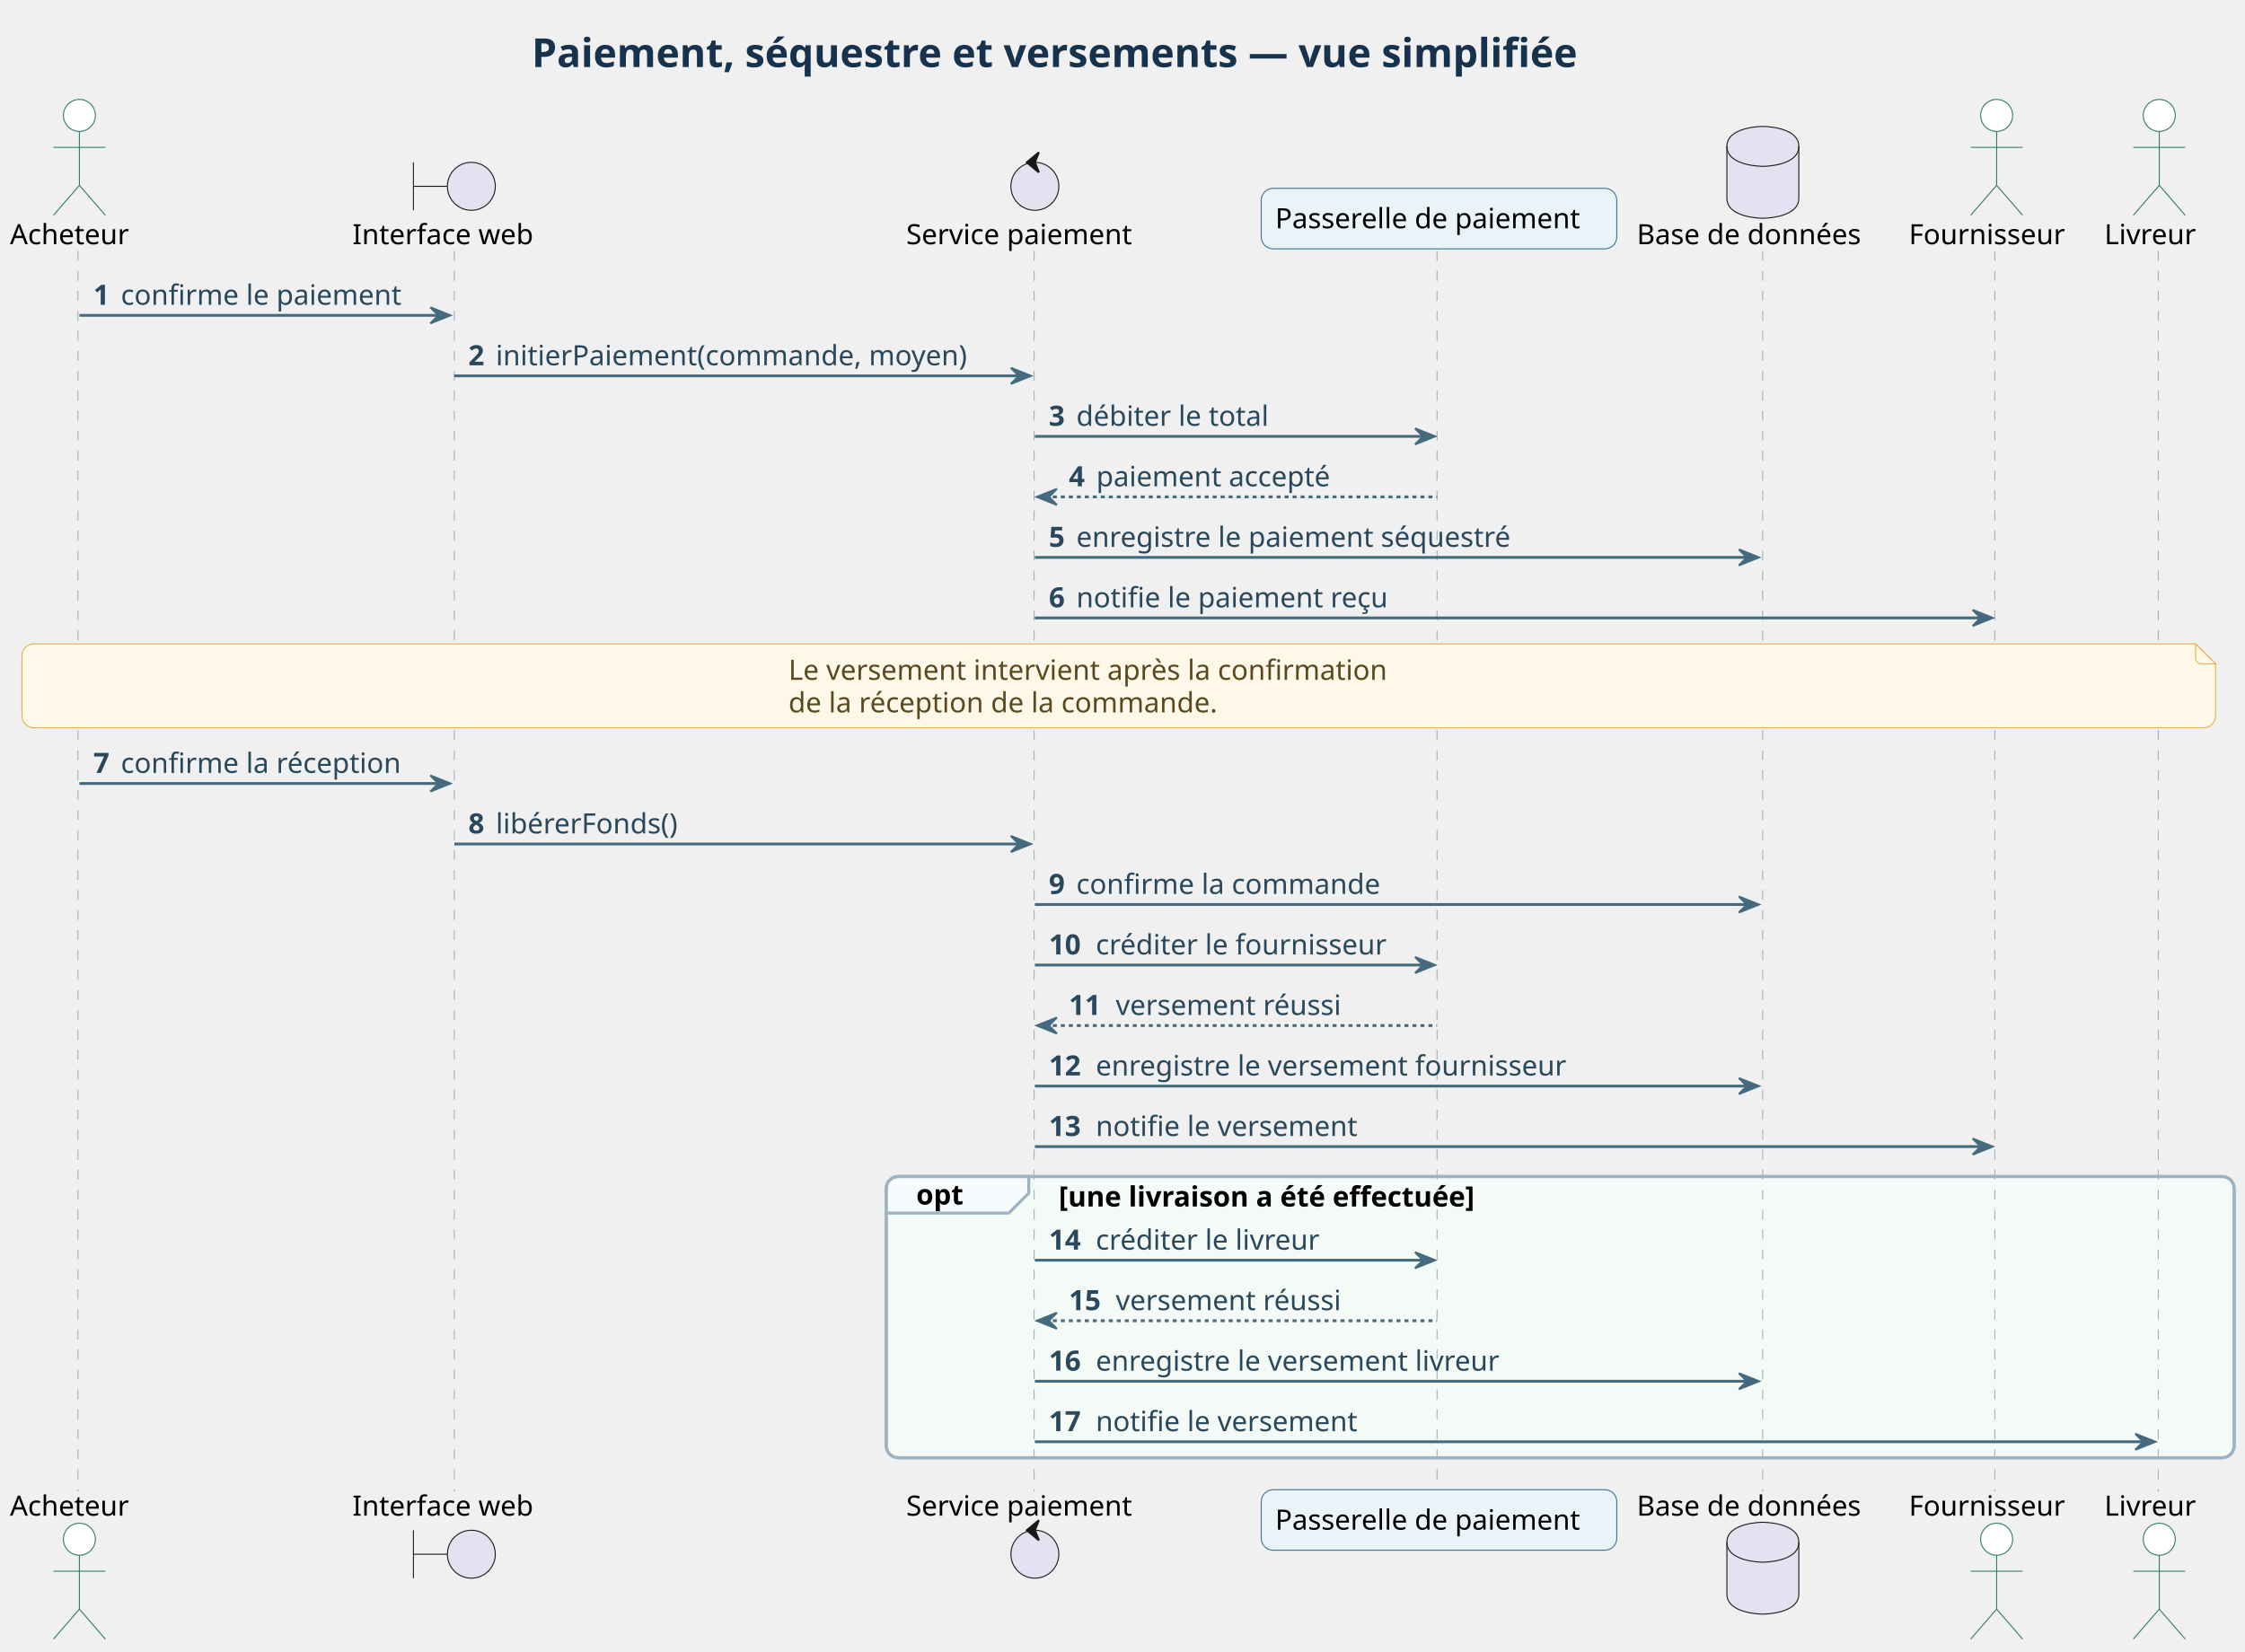
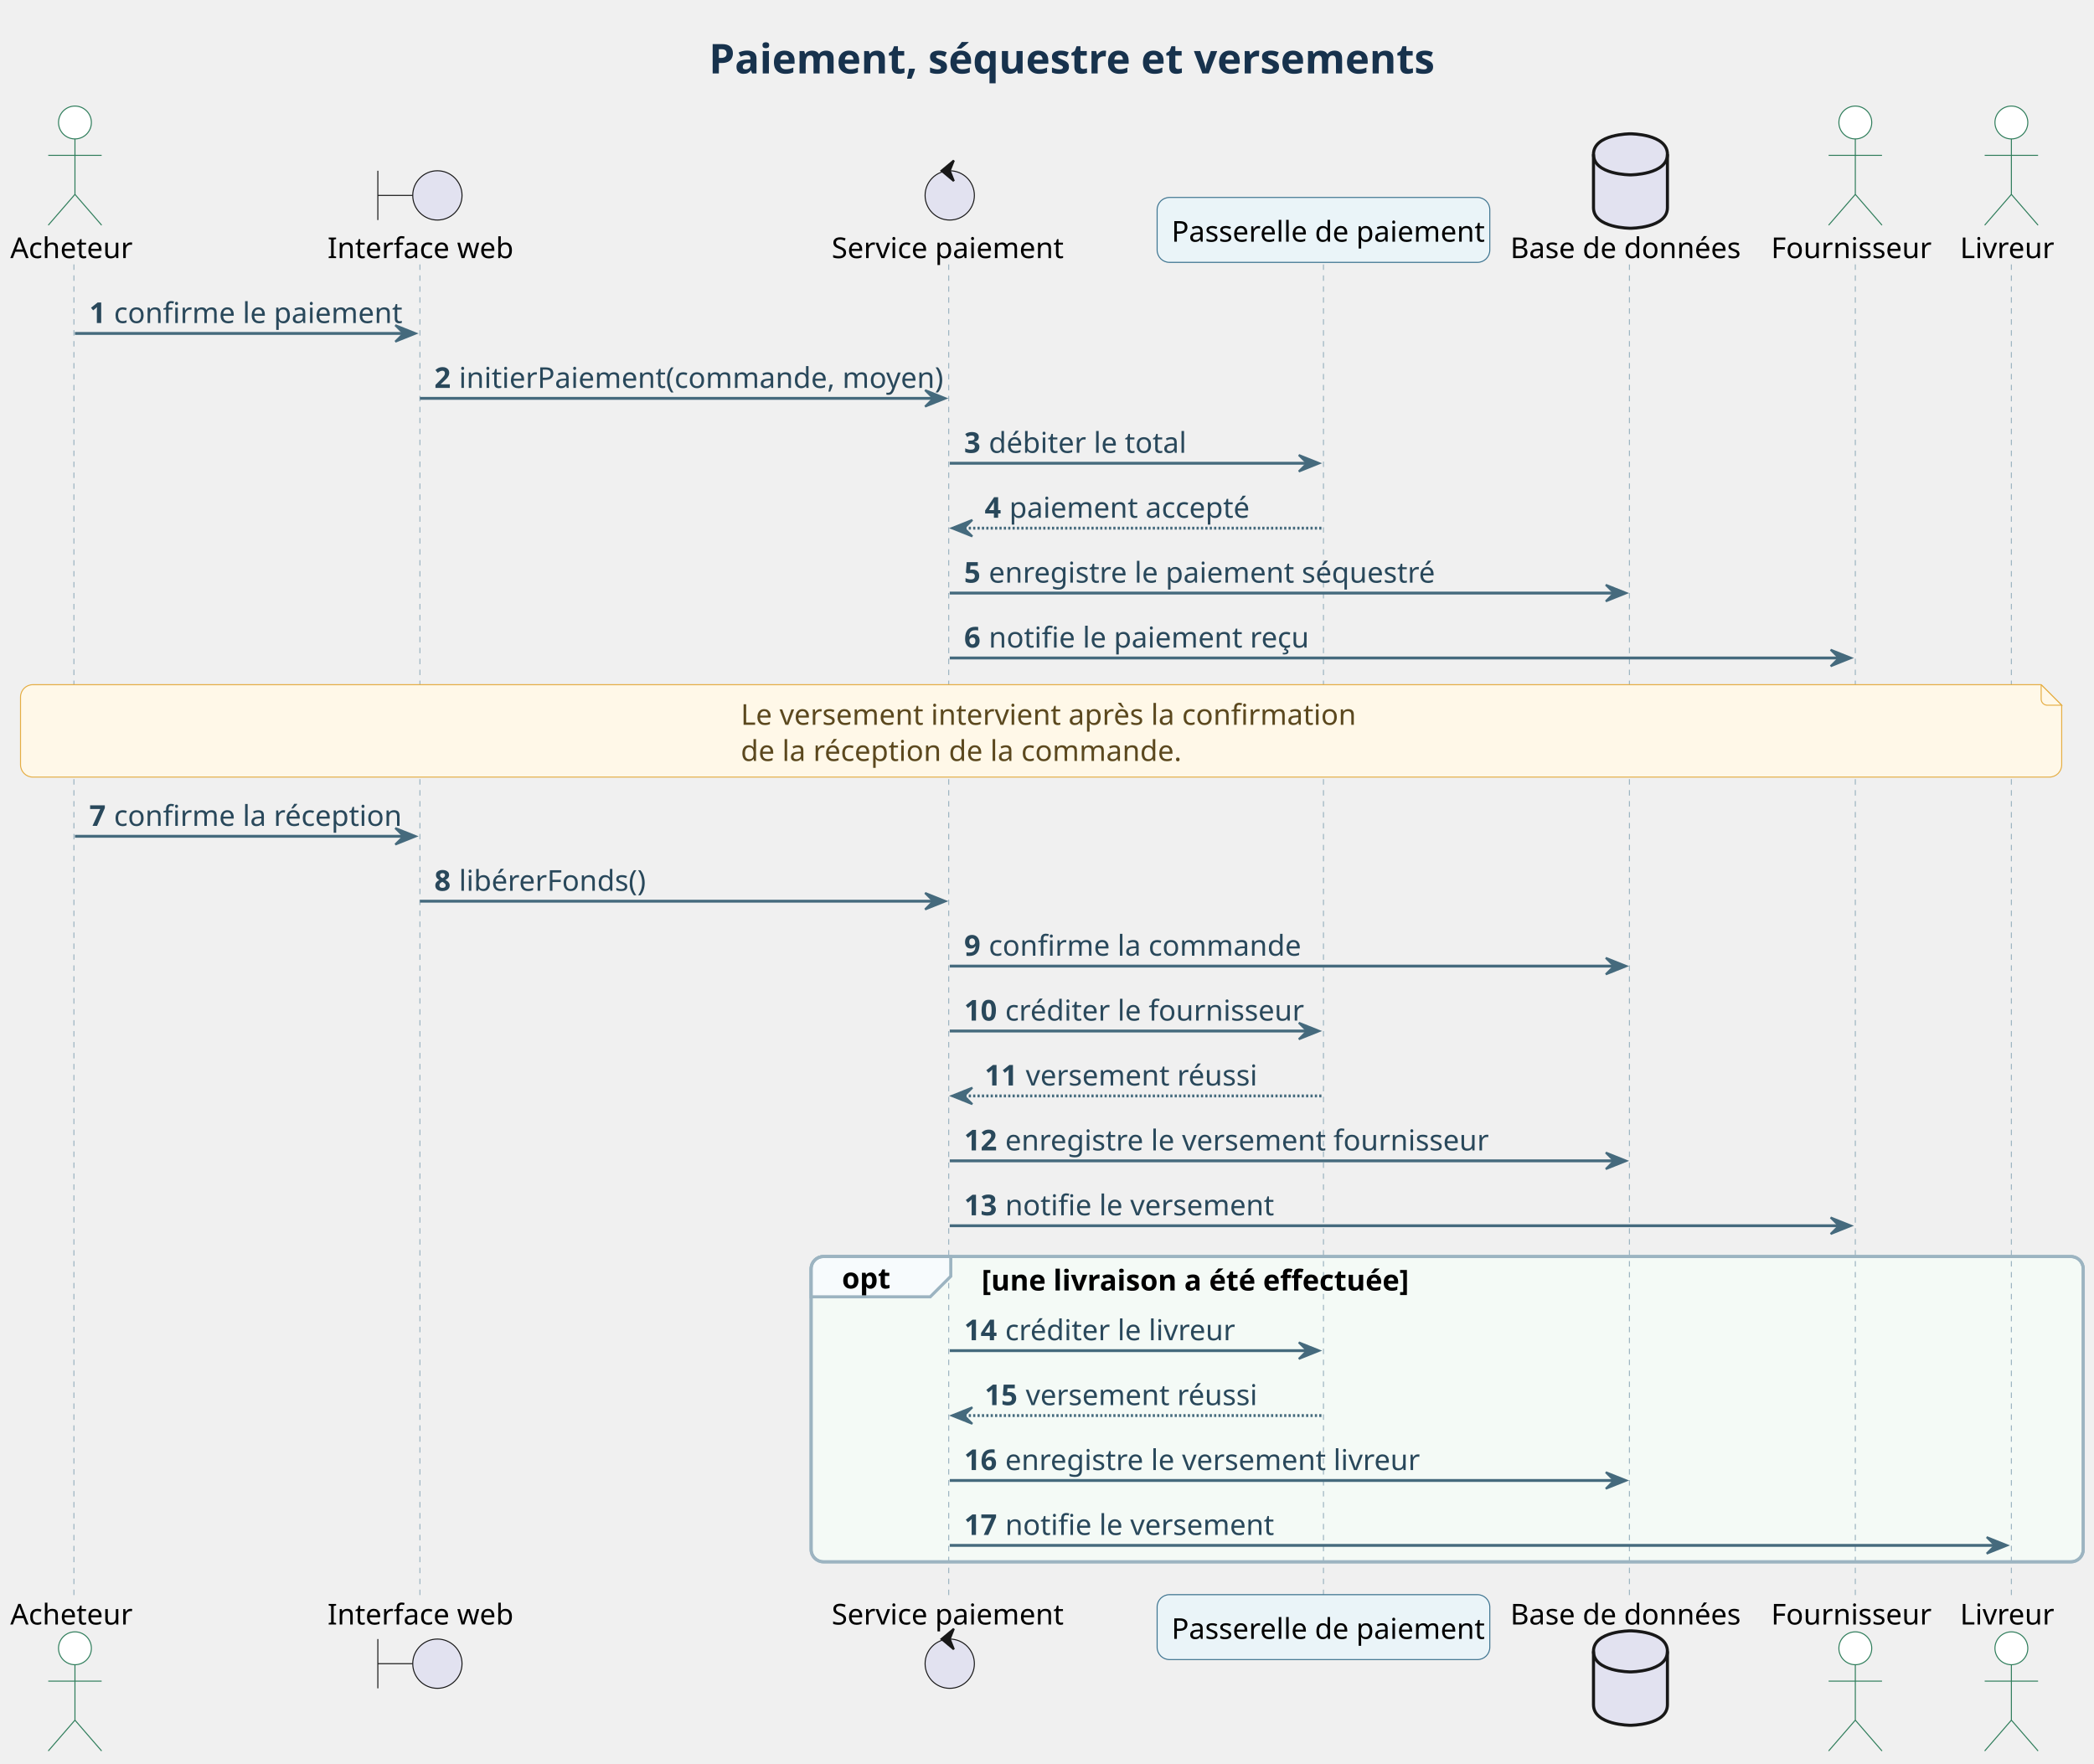
- <svg xmlns="http://www.w3.org/2000/svg" contentStyleType="text/css" data-diagram-type="SEQUENCE" height="1550.625px" preserveAspectRatio="none" style="width:2107px;height:1550px;background:#FFFFFF;" version="1.1" viewBox="0 0 2107 1550" width="2107.5px" zoomAndPan="magnify">
+ <svg xmlns="http://www.w3.org/2000/svg" contentStyleType="text/css" height="1610.625px" preserveAspectRatio="none" style="width:1912px;height:1610px;background:#FFFFFF;" version="1.1" viewBox="0 0 1912 1610" width="1912.5px" zoomAndPan="magnify">
  <defs />
  <g>
-     <text fill="#17324D" font-family="sans-serif" font-size="37.5" font-weight="bold" lengthAdjust="spacing" textLength="1115.533" x="499.087" y="62.933">Paiement, séquestre et versements — vue simplifiée</text>
-     <rect fill="#F4FAF6" height="263.965" rx="11.25" ry="11.25" style="stroke:#9CB4C1;stroke-width:2.812;" width="1265.054" x="831.779" y="1104.434" />
-     <g class="participant-lifeline" data-entity-uid="part1" data-qualified-name="ACH" id="part1-lifeline">
-       <g>
-         <rect fill="#000000" fill-opacity="0" height="1164.814" width="15" x="67.024" y="235.459" />
-         <line style="stroke:#9CB4C1;stroke-width:0.938;stroke-dasharray:9.375,9.375;" x1="73.125" x2="73.125" y1="235.459" y2="1400.273" />
-       </g>
-     </g>
-     <g class="participant-lifeline" data-entity-uid="part2" data-qualified-name="UI" id="part2-lifeline">
-       <g>
-         <rect fill="#000000" fill-opacity="0" height="1164.814" width="15" x="418.938" y="235.459" />
-         <line style="stroke:#9CB4C1;stroke-width:0.938;stroke-dasharray:9.375,9.375;" x1="426.364" x2="426.364" y1="235.459" y2="1400.273" />
-       </g>
-     </g>
-     <g class="participant-lifeline" data-entity-uid="part3" data-qualified-name="PAY" id="part3-lifeline">
-       <g>
-         <rect fill="#000000" fill-opacity="0" height="1164.814" width="15" x="963.754" y="235.459" />
-         <line style="stroke:#9CB4C1;stroke-width:0.938;stroke-dasharray:9.375,9.375;" x1="970.529" x2="970.529" y1="235.459" y2="1400.273" />
-       </g>
-     </g>
-     <g class="participant-lifeline" data-entity-uid="part4" data-qualified-name="GATE" id="part4-lifeline">
-       <g>
-         <rect fill="#000000" fill-opacity="0" height="1164.814" width="15" x="1343.071" y="235.459" />
-         <line style="stroke:#9CB4C1;stroke-width:0.938;stroke-dasharray:9.375,9.375;" x1="1348.727" x2="1348.727" y1="235.459" y2="1400.273" />
-       </g>
-     </g>
-     <g class="participant-lifeline" data-entity-uid="part5" data-qualified-name="DB" id="part5-lifeline">
-       <g>
-         <rect fill="#000000" fill-opacity="0" height="1164.814" width="15" x="1646.987" y="235.459" />
-         <line style="stroke:#9CB4C1;stroke-width:0.938;stroke-dasharray:9.375,9.375;" x1="1654.29" x2="1654.29" y1="235.459" y2="1400.273" />
-       </g>
-     </g>
-     <g class="participant-lifeline" data-entity-uid="part6" data-qualified-name="FOUR" id="part6-lifeline">
-       <g>
-         <rect fill="#000000" fill-opacity="0" height="1164.814" width="15" x="1866.409" y="235.459" />
-         <line style="stroke:#9CB4C1;stroke-width:0.938;stroke-dasharray:9.375,9.375;" x1="1872.184" x2="1872.184" y1="235.459" y2="1400.273" />
-       </g>
-     </g>
-     <g class="participant-lifeline" data-entity-uid="part7" data-qualified-name="LIV" id="part7-lifeline">
-       <g>
-         <rect fill="#000000" fill-opacity="0" height="1164.814" width="15" x="2019.045" y="235.459" />
-         <line style="stroke:#9CB4C1;stroke-width:0.938;stroke-dasharray:9.375,9.375;" x1="2025.633" x2="2025.633" y1="235.459" y2="1400.273" />
-       </g>
-     </g>
-     <g class="participant participant-head" data-entity-uid="part1" data-qualified-name="ACH" id="part1-head">
-       <text fill="#000000" font-family="sans-serif" font-size="26.25" lengthAdjust="spacing" textLength="119.048" x="9.375" y="229.268">Acheteur</text>
-       <ellipse cx="74.524" cy="108.34" fill="#FFFFFF" rx="15" ry="15" style="stroke:#2F7D5B;stroke-width:0.938;" />
-       <path d="M74.524,123.34 L74.524,173.965 M50.149,138.34 L98.899,138.34 M74.524,173.965 L50.149,202.09 M74.524,173.965 L98.899,202.09" fill="none" style="stroke:#2F7D5B;stroke-width:0.938;" />
-     </g>
-     <g class="participant participant-tail" data-entity-uid="part1" data-qualified-name="ACH" id="part1-tail">
-       <text fill="#000000" font-family="sans-serif" font-size="26.25" lengthAdjust="spacing" textLength="119.048" x="9.375" y="1422.764">Acheteur</text>
-       <ellipse cx="74.524" cy="1444.893" fill="#FFFFFF" rx="15" ry="15" style="stroke:#2F7D5B;stroke-width:0.938;" />
-       <path d="M74.524,1459.893 L74.524,1510.518 M50.149,1474.893 L98.899,1474.893 M74.524,1510.518 L50.149,1538.643 M74.524,1510.518 L98.899,1538.643" fill="none" style="stroke:#2F7D5B;stroke-width:0.938;" />
-     </g>
-     <g class="participant participant-head" data-entity-uid="part2" data-qualified-name="UI" id="part2-head">
-       <text fill="#000000" font-family="sans-serif" font-size="26.25" lengthAdjust="spacing" textLength="180.148" x="330.739" y="229.268">Interface web</text>
-       <path d="M388,152.402 L388,197.402 M388,174.902 L419.875,174.902" fill="none" style="stroke:#181818;stroke-width:0.938;" />
-       <ellipse cx="442.375" cy="174.902" fill="#E2E2F0" rx="22.5" ry="22.5" style="stroke:#181818;stroke-width:0.938;" />
-     </g>
-     <g class="participant participant-tail" data-entity-uid="part2" data-qualified-name="UI" id="part2-tail">
-       <text fill="#000000" font-family="sans-serif" font-size="26.25" lengthAdjust="spacing" textLength="180.148" x="330.739" y="1422.764">Interface web</text>
-       <path d="M388,1436.455 L388,1481.455 M388,1458.955 L419.875,1458.955" fill="none" style="stroke:#181818;stroke-width:0.938;" />
-       <ellipse cx="442.375" cy="1458.955" fill="#E2E2F0" rx="22.5" ry="22.5" style="stroke:#181818;stroke-width:0.938;" />
-     </g>
-     <g class="participant participant-head" data-entity-uid="part3" data-qualified-name="PAY" id="part3-head">
-       <text fill="#000000" font-family="sans-serif" font-size="26.25" lengthAdjust="spacing" textLength="230.2" x="850.529" y="229.268">Service paiement</text>
-       <ellipse cx="971.254" cy="174.902" fill="#E2E2F0" rx="22.5" ry="22.5" style="stroke:#181818;stroke-width:0.938;" />
-       <polygon fill="#181818" points="963.754,152.402,975.004,143.027,971.254,152.402,975.004,161.777,963.754,152.402" style="stroke:#181818;stroke-width:1.875;" />
-     </g>
-     <g class="participant participant-tail" data-entity-uid="part3" data-qualified-name="PAY" id="part3-tail">
-       <text fill="#000000" font-family="sans-serif" font-size="26.25" lengthAdjust="spacing" textLength="230.2" x="850.529" y="1422.764">Service paiement</text>
-       <ellipse cx="971.254" cy="1458.955" fill="#E2E2F0" rx="22.5" ry="22.5" style="stroke:#181818;stroke-width:0.938;" />
-       <polygon fill="#181818" points="963.754,1436.455,975.004,1427.08,971.254,1436.455,975.004,1445.83,963.754,1436.455" style="stroke:#181818;stroke-width:1.875;" />
-     </g>
-     <g class="participant participant-head" data-entity-uid="part4" data-qualified-name="GATE" id="part4-head">
-       <rect fill="#EAF4F8" height="56.807" rx="11.25" ry="11.25" style="stroke:#3E7490;stroke-width:0.938;" width="333.688" x="1183.727" y="176.777" />
-       <text fill="#000000" font-family="sans-serif" font-size="26.25" lengthAdjust="spacing" textLength="307.438" x="1196.852" y="214.268">Passerelle de paiement</text>
-     </g>
-     <g class="participant participant-tail" data-entity-uid="part4" data-qualified-name="GATE" id="part4-tail">
-       <rect fill="#EAF4F8" height="56.807" rx="11.25" ry="11.25" style="stroke:#3E7490;stroke-width:0.938;" width="333.688" x="1183.727" y="1398.398" />
-       <text fill="#000000" font-family="sans-serif" font-size="26.25" lengthAdjust="spacing" textLength="307.438" x="1196.852" y="1435.889">Passerelle de paiement</text>
-     </g>
-     <g class="participant participant-head" data-entity-uid="part5" data-qualified-name="DB" id="part5-head">
-       <text fill="#000000" font-family="sans-serif" font-size="26.25" lengthAdjust="spacing" textLength="225.394" x="1536.165" y="229.268">Base de données</text>
-       <path d="M1620.737,137.402 C1620.737,118.652 1654.487,118.652 1654.487,118.652 C1654.487,118.652 1688.237,118.652 1688.237,137.402 L1688.237,186.152 C1688.237,204.902 1654.487,204.902 1654.487,204.902 C1654.487,204.902 1620.737,204.902 1620.737,186.152 L1620.737,137.402" fill="#E2E2F0" style="stroke:#181818;stroke-width:0.938;" />
-       <path d="M1620.737,137.402 C1620.737,156.152 1654.487,156.152 1654.487,156.152 C1654.487,156.152 1688.237,156.152 1688.237,137.402" fill="none" style="stroke:#181818;stroke-width:0.938;" />
-     </g>
-     <g class="participant participant-tail" data-entity-uid="part5" data-qualified-name="DB" id="part5-tail">
-       <text fill="#000000" font-family="sans-serif" font-size="26.25" lengthAdjust="spacing" textLength="225.394" x="1536.165" y="1422.764">Base de données</text>
-       <path d="M1620.737,1447.705 C1620.737,1428.955 1654.487,1428.955 1654.487,1428.955 C1654.487,1428.955 1688.237,1428.955 1688.237,1447.705 L1688.237,1496.455 C1688.237,1515.205 1654.487,1515.205 1654.487,1515.205 C1654.487,1515.205 1620.737,1515.205 1620.737,1496.455 L1620.737,1447.705" fill="#E2E2F0" style="stroke:#181818;stroke-width:0.938;" />
-       <path d="M1620.737,1447.705 C1620.737,1466.455 1654.487,1466.455 1654.487,1466.455 C1654.487,1466.455 1688.237,1466.455 1688.237,1447.705" fill="none" style="stroke:#181818;stroke-width:0.938;" />
-     </g>
-     <g class="participant participant-head" data-entity-uid="part6" data-qualified-name="FOUR" id="part6-head">
-       <text fill="#000000" font-family="sans-serif" font-size="26.25" lengthAdjust="spacing" textLength="153.45" x="1791.559" y="229.268">Fournisseur</text>
-       <ellipse cx="1873.909" cy="108.34" fill="#FFFFFF" rx="15" ry="15" style="stroke:#2F7D5B;stroke-width:0.938;" />
-       <path d="M1873.909,123.34 L1873.909,173.965 M1849.534,138.34 L1898.284,138.34 M1873.909,173.965 L1849.534,202.09 M1873.909,173.965 L1898.284,202.09" fill="none" style="stroke:#2F7D5B;stroke-width:0.938;" />
-     </g>
-     <g class="participant participant-tail" data-entity-uid="part6" data-qualified-name="FOUR" id="part6-tail">
-       <text fill="#000000" font-family="sans-serif" font-size="26.25" lengthAdjust="spacing" textLength="153.45" x="1791.559" y="1422.764">Fournisseur</text>
-       <ellipse cx="1873.909" cy="1444.893" fill="#FFFFFF" rx="15" ry="15" style="stroke:#2F7D5B;stroke-width:0.938;" />
-       <path d="M1873.909,1459.893 L1873.909,1510.518 M1849.534,1474.893 L1898.284,1474.893 M1873.909,1510.518 L1849.534,1538.643 M1873.909,1510.518 L1898.284,1538.643" fill="none" style="stroke:#2F7D5B;stroke-width:0.938;" />
-     </g>
-     <g class="participant participant-head" data-entity-uid="part7" data-qualified-name="LIV" id="part7-head">
-       <text fill="#000000" font-family="sans-serif" font-size="26.25" lengthAdjust="spacing" textLength="91.824" x="1975.008" y="229.268">Livreur</text>
-       <ellipse cx="2026.545" cy="108.34" fill="#FFFFFF" rx="15" ry="15" style="stroke:#2F7D5B;stroke-width:0.938;" />
-       <path d="M2026.545,123.34 L2026.545,173.965 M2002.17,138.34 L2050.92,138.34 M2026.545,173.965 L2002.17,202.09 M2026.545,173.965 L2050.92,202.09" fill="none" style="stroke:#2F7D5B;stroke-width:0.938;" />
-     </g>
-     <g class="participant participant-tail" data-entity-uid="part7" data-qualified-name="LIV" id="part7-tail">
-       <text fill="#000000" font-family="sans-serif" font-size="26.25" lengthAdjust="spacing" textLength="91.824" x="1975.008" y="1422.764">Livreur</text>
-       <ellipse cx="2026.545" cy="1444.893" fill="#FFFFFF" rx="15" ry="15" style="stroke:#2F7D5B;stroke-width:0.938;" />
-       <path d="M2026.545,1459.893 L2026.545,1510.518 M2002.17,1474.893 L2050.92,1474.893 M2026.545,1510.518 L2002.17,1538.643 M2026.545,1510.518 L2050.92,1538.643" fill="none" style="stroke:#2F7D5B;stroke-width:0.938;" />
-     </g>
-     <g class="message" data-entity-1="part1" data-entity-2="part2" id="msg1">
-       <polygon fill="#456A7D" points="403.938,288.516,422.688,296.016,403.938,303.516,411.438,296.016" style="stroke:#456A7D;stroke-width:1.875;" />
-       <line style="stroke:#456A7D;stroke-width:2.625;" x1="74.524" x2="415.188" y1="296.016" y2="296.016" />
-       <text fill="#29485B" font-family="sans-serif" font-size="26.25" font-weight="bold" lengthAdjust="spacing" textLength="18.265" x="87.649" y="286.075">1</text>
-       <text fill="#29485B" font-family="sans-serif" font-size="26.25" lengthAdjust="spacing" textLength="281.149" x="113.414" y="286.075">confirme le paiement</text>
-     </g>
-     <g class="message" data-entity-1="part2" data-entity-2="part3" id="msg2">
-       <polygon fill="#456A7D" points="948.754,345.322,967.504,352.822,948.754,360.322,956.254,352.822" style="stroke:#456A7D;stroke-width:1.875;" />
-       <line style="stroke:#456A7D;stroke-width:2.625;" x1="426.438" x2="960.004" y1="352.822" y2="352.822" />
-       <text fill="#29485B" font-family="sans-serif" font-size="26.25" font-weight="bold" lengthAdjust="spacing" textLength="18.265" x="439.563" y="342.882">2</text>
-       <text fill="#29485B" font-family="sans-serif" font-size="26.25" lengthAdjust="spacing" textLength="474.051" x="465.328" y="342.882">initierPaiement(commande, moyen)</text>
-     </g>
-     <g class="message" data-entity-1="part3" data-entity-2="part4" id="msg3">
-       <polygon fill="#456A7D" points="1328.071,402.129,1346.821,409.629,1328.071,417.129,1335.571,409.629" style="stroke:#456A7D;stroke-width:1.875;" />
-       <line style="stroke:#456A7D;stroke-width:2.625;" x1="971.254" x2="1339.321" y1="409.629" y2="409.629" />
-       <text fill="#29485B" font-family="sans-serif" font-size="26.25" font-weight="bold" lengthAdjust="spacing" textLength="18.265" x="984.379" y="399.688">3</text>
-       <text fill="#29485B" font-family="sans-serif" font-size="26.25" lengthAdjust="spacing" textLength="194.158" x="1010.143" y="399.688">débiter le total</text>
-     </g>
-     <g class="message" data-entity-1="part4" data-entity-2="part3" id="msg4">
-       <polygon fill="#456A7D" points="991.879,458.935,973.129,466.435,991.879,473.935,984.379,466.435" style="stroke:#456A7D;stroke-width:1.875;" />
-       <line style="stroke:#456A7D;stroke-width:2.625;stroke-dasharray:3.75,3.75;" x1="980.629" x2="1348.696" y1="466.435" y2="466.435" />
-       <text fill="#29485B" font-family="sans-serif" font-size="26.25" font-weight="bold" lengthAdjust="spacing" textLength="18.265" x="1003.129" y="456.495">4</text>
-       <text fill="#29485B" font-family="sans-serif" font-size="26.25" lengthAdjust="spacing" textLength="237.391" x="1028.893" y="456.495">paiement accepté</text>
-     </g>
-     <g class="message" data-entity-1="part3" data-entity-2="part5" id="msg5">
-       <polygon fill="#456A7D" points="1631.987,515.742,1650.737,523.242,1631.987,530.742,1639.487,523.242" style="stroke:#456A7D;stroke-width:1.875;" />
-       <line style="stroke:#456A7D;stroke-width:2.625;" x1="971.254" x2="1643.237" y1="523.242" y2="523.242" />
-       <text fill="#29485B" font-family="sans-serif" font-size="26.25" font-weight="bold" lengthAdjust="spacing" textLength="18.265" x="984.379" y="513.301">5</text>
-       <text fill="#29485B" font-family="sans-serif" font-size="26.25" lengthAdjust="spacing" textLength="438.098" x="1010.143" y="513.301">enregistre le paiement séquestré</text>
-     </g>
-     <g class="message" data-entity-1="part3" data-entity-2="part6" id="msg6">
-       <polygon fill="#456A7D" points="1851.409,572.549,1870.159,580.049,1851.409,587.549,1858.909,580.049" style="stroke:#456A7D;stroke-width:1.875;" />
-       <line style="stroke:#456A7D;stroke-width:2.625;" x1="971.254" x2="1862.659" y1="580.049" y2="580.049" />
-       <text fill="#29485B" font-family="sans-serif" font-size="26.25" font-weight="bold" lengthAdjust="spacing" textLength="18.265" x="984.379" y="570.108">6</text>
-       <text fill="#29485B" font-family="sans-serif" font-size="26.25" lengthAdjust="spacing" textLength="314.295" x="1010.143" y="570.108">notifie le paiement reçu</text>
-     </g>
-     <path d="M20.625,615.674 L20.625,671.924 A11.25,11.25 0 0 0 31.875,683.174 L2068.125,683.174 A11.25,11.25 0 0 0 2079.375,671.924 L2079.375,623.174 L2060.625,604.424 L31.875,604.424 A11.25,11.25 0 0 0 20.625,615.674" fill="#FFF8E8" style="stroke:#E5AE45;stroke-width:0.938;" />
-     <path d="M2060.625,604.424 L2060.625,617.549 A5.625,5.625 0 0 0 2066.25,623.174 L2079.375,623.174 L2060.625,604.424" fill="#FFF8E8" style="stroke:#E5AE45;stroke-width:0.938;" />
-     <text fill="#5B481E" font-family="sans-serif" font-size="26.25" lengthAdjust="spacing" textLength="603.66" x="740.024" y="638.165">Le versement intervient après la confirmation</text>
-     <text fill="#5B481E" font-family="sans-serif" font-size="26.25" lengthAdjust="spacing" textLength="434.086" x="740.024" y="668.721">de la réception de la commande.</text>
-     <g class="message" data-entity-1="part1" data-entity-2="part2" id="msg7">
-       <polygon fill="#456A7D" points="403.938,727.969,422.688,735.469,403.938,742.969,411.438,735.469" style="stroke:#456A7D;stroke-width:1.875;" />
-       <line style="stroke:#456A7D;stroke-width:2.625;" x1="74.524" x2="415.188" y1="735.469" y2="735.469" />
-       <text fill="#29485B" font-family="sans-serif" font-size="26.25" font-weight="bold" lengthAdjust="spacing" textLength="18.265" x="87.649" y="725.528">7</text>
-       <text fill="#29485B" font-family="sans-serif" font-size="26.25" lengthAdjust="spacing" textLength="280.714" x="113.414" y="725.528">confirme la réception</text>
-     </g>
-     <g class="message" data-entity-1="part2" data-entity-2="part3" id="msg8">
-       <polygon fill="#456A7D" points="948.754,784.775,967.504,792.275,948.754,799.775,956.254,792.275" style="stroke:#456A7D;stroke-width:1.875;" />
-       <line style="stroke:#456A7D;stroke-width:2.625;" x1="426.438" x2="960.004" y1="792.275" y2="792.275" />
-       <text fill="#29485B" font-family="sans-serif" font-size="26.25" font-weight="bold" lengthAdjust="spacing" textLength="18.265" x="439.563" y="782.335">8</text>
-       <text fill="#29485B" font-family="sans-serif" font-size="26.25" lengthAdjust="spacing" textLength="183.75" x="465.328" y="782.335">libérerFonds()</text>
-     </g>
-     <g class="message" data-entity-1="part3" data-entity-2="part5" id="msg9">
-       <polygon fill="#456A7D" points="1631.987,841.582,1650.737,849.082,1631.987,856.582,1639.487,849.082" style="stroke:#456A7D;stroke-width:1.875;" />
-       <line style="stroke:#456A7D;stroke-width:2.625;" x1="971.254" x2="1643.237" y1="849.082" y2="849.082" />
-       <text fill="#29485B" font-family="sans-serif" font-size="26.25" font-weight="bold" lengthAdjust="spacing" textLength="18.265" x="984.379" y="839.141">9</text>
-       <text fill="#29485B" font-family="sans-serif" font-size="26.25" lengthAdjust="spacing" textLength="303.413" x="1010.143" y="839.141">confirme la commande</text>
-     </g>
-     <g class="message" data-entity-1="part3" data-entity-2="part4" id="msg10">
-       <polygon fill="#456A7D" points="1328.071,898.389,1346.821,905.889,1328.071,913.389,1335.571,905.889" style="stroke:#456A7D;stroke-width:1.875;" />
-       <line style="stroke:#456A7D;stroke-width:2.625;" x1="971.254" x2="1339.321" y1="905.889" y2="905.889" />
-       <text fill="#29485B" font-family="sans-serif" font-size="26.25" font-weight="bold" lengthAdjust="spacing" textLength="36.529" x="984.379" y="895.948">10</text>
-       <text fill="#29485B" font-family="sans-serif" font-size="26.25" lengthAdjust="spacing" textLength="290.288" x="1028.408" y="895.948">créditer le fournisseur</text>
-     </g>
-     <g class="message" data-entity-1="part4" data-entity-2="part3" id="msg11">
-       <polygon fill="#456A7D" points="991.879,955.195,973.129,962.695,991.879,970.195,984.379,962.695" style="stroke:#456A7D;stroke-width:1.875;" />
-       <line style="stroke:#456A7D;stroke-width:2.625;stroke-dasharray:3.75,3.75;" x1="980.629" x2="1348.696" y1="962.695" y2="962.695" />
-       <text fill="#29485B" font-family="sans-serif" font-size="26.25" font-weight="bold" lengthAdjust="spacing" textLength="36.529" x="1003.129" y="952.755">11</text>
-       <text fill="#29485B" font-family="sans-serif" font-size="26.25" lengthAdjust="spacing" textLength="227.521" x="1047.158" y="952.755">versement réussi</text>
-     </g>
-     <g class="message" data-entity-1="part3" data-entity-2="part5" id="msg12">
-       <polygon fill="#456A7D" points="1631.987,1012.002,1650.737,1019.502,1631.987,1027.002,1639.487,1019.502" style="stroke:#456A7D;stroke-width:1.875;" />
-       <line style="stroke:#456A7D;stroke-width:2.625;" x1="971.254" x2="1643.237" y1="1019.502" y2="1019.502" />
-       <text fill="#29485B" font-family="sans-serif" font-size="26.25" font-weight="bold" lengthAdjust="spacing" textLength="36.529" x="984.379" y="1009.561">12</text>
-       <text fill="#29485B" font-family="sans-serif" font-size="26.25" lengthAdjust="spacing" textLength="471.616" x="1028.408" y="1009.561">enregistre le versement fournisseur</text>
-     </g>
-     <g class="message" data-entity-1="part3" data-entity-2="part6" id="msg13">
-       <polygon fill="#456A7D" points="1851.409,1068.809,1870.159,1076.309,1851.409,1083.809,1858.909,1076.309" style="stroke:#456A7D;stroke-width:1.875;" />
-       <line style="stroke:#456A7D;stroke-width:2.625;" x1="971.254" x2="1862.659" y1="1076.309" y2="1076.309" />
-       <text fill="#29485B" font-family="sans-serif" font-size="26.25" font-weight="bold" lengthAdjust="spacing" textLength="36.529" x="984.379" y="1066.368">13</text>
-       <text fill="#29485B" font-family="sans-serif" font-size="26.25" lengthAdjust="spacing" textLength="264.051" x="1028.408" y="1066.368">notifie le versement</text>
-     </g>
-     <path d="M843.029,1104.434 L965.526,1104.434 L965.526,1119.99 L946.776,1138.74 L831.779,1138.74 L831.779,1115.684 A11.25,11.25 0 0 1 843.029,1104.434" fill="#F7FBFD" style="stroke:#9CB4C1;stroke-width:2.812;" />
-     <rect fill="none" height="263.965" rx="11.25" ry="11.25" style="stroke:#9CB4C1;stroke-width:2.812;" width="1265.054" x="831.779" y="1104.434" />
-     <text fill="#000000" font-family="sans-serif" font-size="26.25" font-weight="bold" lengthAdjust="spacing" textLength="49.373" x="859.904" y="1130.674">opt</text>
-     <text fill="#000000" font-family="sans-serif" font-size="26.25" font-weight="bold" lengthAdjust="spacing" textLength="449.557" x="993.651" y="1132.549">[une livraison a été effectuée]</text>
-     <g class="message" data-entity-1="part3" data-entity-2="part4" id="msg14">
-       <polygon fill="#456A7D" points="1328.071,1175.478,1346.821,1182.978,1328.071,1190.478,1335.571,1182.978" style="stroke:#456A7D;stroke-width:1.875;" />
-       <line style="stroke:#456A7D;stroke-width:2.625;" x1="971.254" x2="1339.321" y1="1182.978" y2="1182.978" />
-       <text fill="#29485B" font-family="sans-serif" font-size="26.25" font-weight="bold" lengthAdjust="spacing" textLength="36.529" x="984.379" y="1173.038">14</text>
-       <text fill="#29485B" font-family="sans-serif" font-size="26.25" lengthAdjust="spacing" textLength="227.188" x="1028.408" y="1173.038">créditer le livreur</text>
-     </g>
-     <g class="message" data-entity-1="part4" data-entity-2="part3" id="msg15">
-       <polygon fill="#456A7D" points="991.879,1232.285,973.129,1239.785,991.879,1247.285,984.379,1239.785" style="stroke:#456A7D;stroke-width:1.875;" />
-       <line style="stroke:#456A7D;stroke-width:2.625;stroke-dasharray:3.75,3.75;" x1="980.629" x2="1348.696" y1="1239.785" y2="1239.785" />
-       <text fill="#29485B" font-family="sans-serif" font-size="26.25" font-weight="bold" lengthAdjust="spacing" textLength="36.529" x="1003.129" y="1229.844">15</text>
-       <text fill="#29485B" font-family="sans-serif" font-size="26.25" lengthAdjust="spacing" textLength="227.521" x="1047.158" y="1229.844">versement réussi</text>
-     </g>
-     <g class="message" data-entity-1="part3" data-entity-2="part5" id="msg16">
-       <polygon fill="#456A7D" points="1631.987,1289.092,1650.737,1296.592,1631.987,1304.092,1639.487,1296.592" style="stroke:#456A7D;stroke-width:1.875;" />
-       <line style="stroke:#456A7D;stroke-width:2.625;" x1="971.254" x2="1643.237" y1="1296.592" y2="1296.592" />
-       <text fill="#29485B" font-family="sans-serif" font-size="26.25" font-weight="bold" lengthAdjust="spacing" textLength="36.529" x="984.379" y="1286.651">16</text>
-       <text fill="#29485B" font-family="sans-serif" font-size="26.25" lengthAdjust="spacing" textLength="408.516" x="1028.408" y="1286.651">enregistre le versement livreur</text>
-     </g>
-     <g class="message" data-entity-1="part3" data-entity-2="part7" id="msg17">
-       <polygon fill="#456A7D" points="2004.045,1345.898,2022.795,1353.398,2004.045,1360.898,2011.545,1353.398" style="stroke:#456A7D;stroke-width:1.875;" />
-       <line style="stroke:#456A7D;stroke-width:2.625;" x1="971.254" x2="2015.295" y1="1353.398" y2="1353.398" />
-       <text fill="#29485B" font-family="sans-serif" font-size="26.25" font-weight="bold" lengthAdjust="spacing" textLength="36.529" x="984.379" y="1343.458">17</text>
-       <text fill="#29485B" font-family="sans-serif" font-size="26.25" lengthAdjust="spacing" textLength="264.051" x="1028.408" y="1343.458">notifie le versement</text>
-     </g>
+     <text fill="#17324D" font-family="sans-serif" font-size="37.5" font-weight="bold" lengthAdjust="spacing" textLength="624.375" x="647.344" y="67.053">Paiement, séquestre et versements</text>
+     <rect fill="#F4FAF6" height="278.731" rx="11.25" ry="11.25" style="stroke:#9CB4C1;stroke-width:2.812;" width="1161.562" x="740.625" y="1147.324" />
+     <line style="stroke:#9CB4C1;stroke-width:0.938;stroke-dasharray:5.0,5.0;" x1="67.5" x2="67.5" y1="241.435" y2="1457.93" />
+     <line style="stroke:#9CB4C1;stroke-width:0.938;stroke-dasharray:5.0,5.0;" x1="383.438" x2="383.438" y1="241.435" y2="1457.93" />
+     <line style="stroke:#9CB4C1;stroke-width:0.938;stroke-dasharray:5.0,5.0;" x1="866.25" x2="866.25" y1="241.435" y2="1457.93" />
+     <line style="stroke:#9CB4C1;stroke-width:0.938;stroke-dasharray:5.0,5.0;" x1="1208.438" x2="1208.438" y1="241.435" y2="1457.93" />
+     <line style="stroke:#9CB4C1;stroke-width:0.938;stroke-dasharray:5.0,5.0;" x1="1487.812" x2="1487.812" y1="241.435" y2="1457.93" />
+     <line style="stroke:#9CB4C1;stroke-width:0.938;stroke-dasharray:5.0,5.0;" x1="1694.062" x2="1694.062" y1="241.435" y2="1457.93" />
+     <line style="stroke:#9CB4C1;stroke-width:0.938;stroke-dasharray:5.0,5.0;" x1="1836.562" x2="1836.562" y1="241.435" y2="1457.93" />
+     <text fill="#000000" font-family="sans-serif" font-size="26.25" lengthAdjust="spacing" textLength="106.875" x="9.375" y="235.668">Acheteur</text>
+     <ellipse cx="68.438" cy="111.856" fill="#FFFFFF" rx="15" ry="15" style="stroke:#2F7D5B;stroke-width:0.938;" />
+     <path d="M68.438,126.856 L68.438,177.481 M44.062,141.856 L92.812,141.856 M68.438,177.481 L44.062,205.606 M68.438,177.481 L92.812,205.606 " fill="none" style="stroke:#2F7D5B;stroke-width:0.938;" />
+     <text fill="#000000" font-family="sans-serif" font-size="26.25" lengthAdjust="spacing" textLength="106.875" x="9.375" y="1483.304">Acheteur</text>
+     <ellipse cx="68.438" cy="1505.01" fill="#FFFFFF" rx="15" ry="15" style="stroke:#2F7D5B;stroke-width:0.938;" />
+     <path d="M68.438,1520.01 L68.438,1570.635 M44.062,1535.01 L92.812,1535.01 M68.438,1570.635 L44.062,1598.76 M68.438,1570.635 L92.812,1598.76 " fill="none" style="stroke:#2F7D5B;stroke-width:0.938;" />
+     <text fill="#000000" font-family="sans-serif" font-size="26.25" lengthAdjust="spacing" textLength="157.5" x="299.062" y="235.668">Interface web</text>
+     <path d="M345,155.918 L345,200.918 M345,178.418 L376.875,178.418 " fill="none" style="stroke:#181818;stroke-width:0.938;" />
+     <ellipse cx="399.375" cy="178.418" fill="#E2E2F0" rx="22.5" ry="22.5" style="stroke:#181818;stroke-width:0.938;" />
+     <text fill="#000000" font-family="sans-serif" font-size="26.25" lengthAdjust="spacing" textLength="157.5" x="299.062" y="1483.304">Interface web</text>
+     <path d="M345,1496.572 L345,1541.572 M345,1519.072 L376.875,1519.072 " fill="none" style="stroke:#181818;stroke-width:0.938;" />
+     <ellipse cx="399.375" cy="1519.072" fill="#E2E2F0" rx="22.5" ry="22.5" style="stroke:#181818;stroke-width:0.938;" />
+     <text fill="#000000" font-family="sans-serif" font-size="26.25" lengthAdjust="spacing" textLength="204.375" x="759.375" y="235.668">Service paiement</text>
+     <ellipse cx="867.188" cy="178.418" fill="#E2E2F0" rx="22.5" ry="22.5" style="stroke:#181818;stroke-width:0.938;" />
+     <polygon fill="#181818" points="859.688,155.918,870.938,146.543,867.188,155.918,870.938,165.293,859.688,155.918" style="stroke:#181818;stroke-width:1.875;" />
+     <text fill="#000000" font-family="sans-serif" font-size="26.25" lengthAdjust="spacing" textLength="204.375" x="759.375" y="1483.304">Service paiement</text>
+     <ellipse cx="867.188" cy="1519.072" fill="#E2E2F0" rx="22.5" ry="22.5" style="stroke:#181818;stroke-width:0.938;" />
+     <polygon fill="#181818" points="859.688,1496.572,870.938,1487.197,867.188,1496.572,870.938,1505.947,859.688,1496.572" style="stroke:#181818;stroke-width:1.875;" />
+     <rect fill="#EAF4F8" height="59.268" rx="11.25" ry="11.25" style="stroke:#3E7490;stroke-width:0.938;" width="303.75" x="1056.562" y="180.293" />
+     <text fill="#000000" font-family="sans-serif" font-size="26.25" lengthAdjust="spacing" textLength="277.5" x="1069.688" y="220.668">Passerelle de paiement</text>
+     <rect fill="#EAF4F8" height="59.268" rx="11.25" ry="11.25" style="stroke:#3E7490;stroke-width:0.938;" width="303.75" x="1056.562" y="1456.055" />
+     <text fill="#000000" font-family="sans-serif" font-size="26.25" lengthAdjust="spacing" textLength="277.5" x="1069.688" y="1496.429">Passerelle de paiement</text>
+     <text fill="#000000" font-family="sans-serif" font-size="26.25" lengthAdjust="spacing" textLength="208.125" x="1379.062" y="235.668">Base de données</text>
+     <path d="M1455,140.918 C1455,122.168 1488.75,122.168 1488.75,122.168 C1488.75,122.168 1522.5,122.168 1522.5,140.918 L1522.5,189.668 C1522.5,208.418 1488.75,208.418 1488.75,208.418 C1488.75,208.418 1455,208.418 1455,189.668 L1455,140.918 " fill="#E2E2F0" style="stroke:#181818;stroke-width:2.812;" />
+     <path d="M1455,140.918 C1455,159.668 1488.75,159.668 1488.75,159.668 C1488.75,159.668 1522.5,159.668 1522.5,140.918 " fill="none" style="stroke:#181818;stroke-width:2.812;" />
+     <text fill="#000000" font-family="sans-serif" font-size="26.25" lengthAdjust="spacing" textLength="208.125" x="1379.062" y="1483.304">Base de données</text>
+     <path d="M1455,1507.822 C1455,1489.072 1488.75,1489.072 1488.75,1489.072 C1488.75,1489.072 1522.5,1489.072 1522.5,1507.822 L1522.5,1556.572 C1522.5,1575.322 1488.75,1575.322 1488.75,1575.322 C1488.75,1575.322 1455,1575.322 1455,1556.572 L1455,1507.822 " fill="#E2E2F0" style="stroke:#181818;stroke-width:2.812;" />
+     <path d="M1455,1507.822 C1455,1526.572 1488.75,1526.572 1488.75,1526.572 C1488.75,1526.572 1522.5,1526.572 1522.5,1507.822 " fill="none" style="stroke:#181818;stroke-width:2.812;" />
+     <text fill="#000000" font-family="sans-serif" font-size="26.25" lengthAdjust="spacing" textLength="142.5" x="1617.188" y="235.668">Fournisseur</text>
+     <ellipse cx="1694.062" cy="111.856" fill="#FFFFFF" rx="15" ry="15" style="stroke:#2F7D5B;stroke-width:0.938;" />
+     <path d="M1694.062,126.856 L1694.062,177.481 M1669.688,141.856 L1718.438,141.856 M1694.062,177.481 L1669.688,205.606 M1694.062,177.481 L1718.438,205.606 " fill="none" style="stroke:#2F7D5B;stroke-width:0.938;" />
+     <text fill="#000000" font-family="sans-serif" font-size="26.25" lengthAdjust="spacing" textLength="142.5" x="1617.188" y="1483.304">Fournisseur</text>
+     <ellipse cx="1694.062" cy="1505.01" fill="#FFFFFF" rx="15" ry="15" style="stroke:#2F7D5B;stroke-width:0.938;" />
+     <path d="M1694.062,1520.01 L1694.062,1570.635 M1669.688,1535.01 L1718.438,1535.01 M1694.062,1570.635 L1669.688,1598.76 M1694.062,1570.635 L1718.438,1598.76 " fill="none" style="stroke:#2F7D5B;stroke-width:0.938;" />
+     <text fill="#000000" font-family="sans-serif" font-size="26.25" lengthAdjust="spacing" textLength="82.5" x="1789.688" y="235.668">Livreur</text>
+     <ellipse cx="1836.562" cy="111.856" fill="#FFFFFF" rx="15" ry="15" style="stroke:#2F7D5B;stroke-width:0.938;" />
+     <path d="M1836.562,126.856 L1836.562,177.481 M1812.188,141.856 L1860.938,141.856 M1836.562,177.481 L1812.188,205.606 M1836.562,177.481 L1860.938,205.606 " fill="none" style="stroke:#2F7D5B;stroke-width:0.938;" />
+     <text fill="#000000" font-family="sans-serif" font-size="26.25" lengthAdjust="spacing" textLength="82.5" x="1789.688" y="1483.304">Livreur</text>
+     <ellipse cx="1836.562" cy="1505.01" fill="#FFFFFF" rx="15" ry="15" style="stroke:#2F7D5B;stroke-width:0.938;" />
+     <path d="M1836.562,1520.01 L1836.562,1570.635 M1812.188,1535.01 L1860.938,1535.01 M1836.562,1570.635 L1812.188,1598.76 M1836.562,1570.635 L1860.938,1598.76 " fill="none" style="stroke:#2F7D5B;stroke-width:0.938;" />
+     <polygon fill="#456A7D" points="360.938,296.953,379.688,304.453,360.938,311.953,368.438,304.453" style="stroke:#456A7D;stroke-width:1.875;" />
+     <line style="stroke:#456A7D;stroke-width:2.625;" x1="68.438" x2="372.188" y1="304.453" y2="304.453" />
+     <text fill="#29485B" font-family="sans-serif" font-size="26.25" font-weight="bold" lengthAdjust="spacing" textLength="15" x="81.562" y="294.935">1</text>
+     <text fill="#29485B" font-family="sans-serif" font-size="26.25" lengthAdjust="spacing" textLength="245.625" x="104.062" y="294.935">confirme le paiement</text>
+     <polygon fill="#456A7D" points="844.688,356.221,863.438,363.721,844.688,371.221,852.188,363.721" style="stroke:#456A7D;stroke-width:1.875;" />
+     <line style="stroke:#456A7D;stroke-width:2.625;" x1="383.438" x2="855.938" y1="363.721" y2="363.721" />
+     <text fill="#29485B" font-family="sans-serif" font-size="26.25" font-weight="bold" lengthAdjust="spacing" textLength="15" x="396.562" y="354.203">2</text>
+     <text fill="#29485B" font-family="sans-serif" font-size="26.25" lengthAdjust="spacing" textLength="416.25" x="419.062" y="354.203">initierPaiement(commande, moyen)</text>
+     <polygon fill="#456A7D" points="1185.938,415.488,1204.688,422.988,1185.938,430.488,1193.438,422.988" style="stroke:#456A7D;stroke-width:1.875;" />
+     <line style="stroke:#456A7D;stroke-width:2.625;" x1="867.188" x2="1197.188" y1="422.988" y2="422.988" />
+     <text fill="#29485B" font-family="sans-serif" font-size="26.25" font-weight="bold" lengthAdjust="spacing" textLength="15" x="880.312" y="413.471">3</text>
+     <text fill="#29485B" font-family="sans-serif" font-size="26.25" lengthAdjust="spacing" textLength="168.75" x="902.812" y="413.471">débiter le total</text>
+     <polygon fill="#456A7D" points="887.812,474.756,869.062,482.256,887.812,489.756,880.312,482.256" style="stroke:#456A7D;stroke-width:1.875;" />
+     <line style="stroke:#456A7D;stroke-width:2.625;stroke-dasharray:2.0,2.0;" x1="876.562" x2="1206.562" y1="482.256" y2="482.256" />
+     <text fill="#29485B" font-family="sans-serif" font-size="26.25" font-weight="bold" lengthAdjust="spacing" textLength="15" x="899.062" y="472.738">4</text>
+     <text fill="#29485B" font-family="sans-serif" font-size="26.25" lengthAdjust="spacing" textLength="210" x="921.562" y="472.738">paiement accepté</text>
+     <polygon fill="#456A7D" points="1466.25,534.023,1485,541.523,1466.25,549.023,1473.75,541.523" style="stroke:#456A7D;stroke-width:1.875;" />
+     <line style="stroke:#456A7D;stroke-width:2.625;" x1="867.188" x2="1477.5" y1="541.523" y2="541.523" />
+     <text fill="#29485B" font-family="sans-serif" font-size="26.25" font-weight="bold" lengthAdjust="spacing" textLength="15" x="880.312" y="532.006">5</text>
+     <text fill="#29485B" font-family="sans-serif" font-size="26.25" lengthAdjust="spacing" textLength="390" x="902.812" y="532.006">enregistre le paiement séquestré</text>
+     <polygon fill="#456A7D" points="1671.562,593.291,1690.312,600.791,1671.562,608.291,1679.062,600.791" style="stroke:#456A7D;stroke-width:1.875;" />
+     <line style="stroke:#456A7D;stroke-width:2.625;" x1="867.188" x2="1682.812" y1="600.791" y2="600.791" />
+     <text fill="#29485B" font-family="sans-serif" font-size="26.25" font-weight="bold" lengthAdjust="spacing" textLength="15" x="880.312" y="591.273">6</text>
+     <text fill="#29485B" font-family="sans-serif" font-size="26.25" lengthAdjust="spacing" textLength="275.625" x="902.812" y="591.273">notifie le paiement reçu</text>
+     <path d="M18.75,636.416 L18.75,698.291 A11.25,11.25 0 0 0 30,709.541 L1871.25,709.541 A11.25,11.25 0 0 0 1882.5,698.291 L1882.5,643.916 L1863.75,625.166 L30,625.166 A11.25,11.25 0 0 0 18.75,636.416 " fill="#FFF8E8" style="stroke:#E5AE45;stroke-width:0.938;" />
+     <path d="M1863.75,625.166 L1863.75,638.291 A5.625,5.625 0 0 0 1869.375,643.916 L1882.5,643.916 L1863.75,625.166 " fill="#FFF8E8" style="stroke:#E5AE45;stroke-width:0.938;" />
+     <text fill="#5B481E" font-family="sans-serif" font-size="26.25" lengthAdjust="spacing" textLength="532.5" x="676.406" y="661.791">Le versement intervient après la confirmation</text>
+     <text fill="#5B481E" font-family="sans-serif" font-size="26.25" lengthAdjust="spacing" textLength="386.25" x="676.406" y="694.808">de la réception de la commande.</text>
+     <polygon fill="#456A7D" points="360.938,756.094,379.688,763.594,360.938,771.094,368.438,763.594" style="stroke:#456A7D;stroke-width:1.875;" />
+     <line style="stroke:#456A7D;stroke-width:2.625;" x1="68.438" x2="372.188" y1="763.594" y2="763.594" />
+     <text fill="#29485B" font-family="sans-serif" font-size="26.25" font-weight="bold" lengthAdjust="spacing" textLength="15" x="81.562" y="754.076">7</text>
+     <text fill="#29485B" font-family="sans-serif" font-size="26.25" lengthAdjust="spacing" textLength="247.5" x="104.062" y="754.076">confirme la réception</text>
+     <polygon fill="#456A7D" points="844.688,815.361,863.438,822.861,844.688,830.361,852.188,822.861" style="stroke:#456A7D;stroke-width:1.875;" />
+     <line style="stroke:#456A7D;stroke-width:2.625;" x1="383.438" x2="855.938" y1="822.861" y2="822.861" />
+     <text fill="#29485B" font-family="sans-serif" font-size="26.25" font-weight="bold" lengthAdjust="spacing" textLength="15" x="396.562" y="813.343">8</text>
+     <text fill="#29485B" font-family="sans-serif" font-size="26.25" lengthAdjust="spacing" textLength="168.75" x="419.062" y="813.343">libérerFonds()</text>
+     <polygon fill="#456A7D" points="1466.25,874.629,1485,882.129,1466.25,889.629,1473.75,882.129" style="stroke:#456A7D;stroke-width:1.875;" />
+     <line style="stroke:#456A7D;stroke-width:2.625;" x1="867.188" x2="1477.5" y1="882.129" y2="882.129" />
+     <text fill="#29485B" font-family="sans-serif" font-size="26.25" font-weight="bold" lengthAdjust="spacing" textLength="15" x="880.312" y="872.611">9</text>
+     <text fill="#29485B" font-family="sans-serif" font-size="26.25" lengthAdjust="spacing" textLength="266.25" x="902.812" y="872.611">confirme la commande</text>
+     <polygon fill="#456A7D" points="1185.938,933.896,1204.688,941.396,1185.938,948.896,1193.438,941.396" style="stroke:#456A7D;stroke-width:1.875;" />
+     <line style="stroke:#456A7D;stroke-width:2.625;" x1="867.188" x2="1197.188" y1="941.396" y2="941.396" />
+     <text fill="#29485B" font-family="sans-serif" font-size="26.25" font-weight="bold" lengthAdjust="spacing" textLength="30" x="880.312" y="931.879">10</text>
+     <text fill="#29485B" font-family="sans-serif" font-size="26.25" lengthAdjust="spacing" textLength="258.75" x="917.812" y="931.879">créditer le fournisseur</text>
+     <polygon fill="#456A7D" points="887.812,993.164,869.062,1000.664,887.812,1008.164,880.312,1000.664" style="stroke:#456A7D;stroke-width:1.875;" />
+     <line style="stroke:#456A7D;stroke-width:2.625;stroke-dasharray:2.0,2.0;" x1="876.562" x2="1206.562" y1="1000.664" y2="1000.664" />
+     <text fill="#29485B" font-family="sans-serif" font-size="26.25" font-weight="bold" lengthAdjust="spacing" textLength="30" x="899.062" y="991.146">11</text>
+     <text fill="#29485B" font-family="sans-serif" font-size="26.25" lengthAdjust="spacing" textLength="202.5" x="936.562" y="991.146">versement réussi</text>
+     <polygon fill="#456A7D" points="1466.25,1052.432,1485,1059.932,1466.25,1067.432,1473.75,1059.932" style="stroke:#456A7D;stroke-width:1.875;" />
+     <line style="stroke:#456A7D;stroke-width:2.625;" x1="867.188" x2="1477.5" y1="1059.932" y2="1059.932" />
+     <text fill="#29485B" font-family="sans-serif" font-size="26.25" font-weight="bold" lengthAdjust="spacing" textLength="30" x="880.312" y="1050.414">12</text>
+     <text fill="#29485B" font-family="sans-serif" font-size="26.25" lengthAdjust="spacing" textLength="420" x="917.812" y="1050.414">enregistre le versement fournisseur</text>
+     <polygon fill="#456A7D" points="1671.562,1111.699,1690.312,1119.199,1671.562,1126.699,1679.062,1119.199" style="stroke:#456A7D;stroke-width:1.875;" />
+     <line style="stroke:#456A7D;stroke-width:2.625;" x1="867.188" x2="1682.812" y1="1119.199" y2="1119.199" />
+     <text fill="#29485B" font-family="sans-serif" font-size="26.25" font-weight="bold" lengthAdjust="spacing" textLength="30" x="880.312" y="1109.681">13</text>
+     <text fill="#29485B" font-family="sans-serif" font-size="26.25" lengthAdjust="spacing" textLength="230.625" x="917.812" y="1109.681">notifie le versement</text>
+     <path d="M751.875,1147.324 L868.125,1147.324 L868.125,1165.342 L849.375,1184.092 L740.625,1184.092 L740.625,1158.574 A11.25,11.25 0 0 1 751.875,1147.324 " fill="#F7FBFD" style="stroke:#9CB4C1;stroke-width:2.812;" />
+     <rect fill="none" height="278.731" rx="11.25" ry="11.25" style="stroke:#9CB4C1;stroke-width:2.812;" width="1161.562" x="740.625" y="1147.324" />
+     <text fill="#000000" font-family="sans-serif" font-size="26.25" font-weight="bold" lengthAdjust="spacing" textLength="43.125" x="768.75" y="1176.449">opt</text>
+     <text fill="#000000" font-family="sans-serif" font-size="26.25" font-weight="bold" lengthAdjust="spacing" textLength="399.375" x="896.25" y="1178.324">[une livraison a été effectuée]</text>
+     <polygon fill="#456A7D" points="1185.938,1225.752,1204.688,1233.252,1185.938,1240.752,1193.438,1233.252" style="stroke:#456A7D;stroke-width:1.875;" />
+     <line style="stroke:#456A7D;stroke-width:2.625;" x1="867.188" x2="1197.188" y1="1233.252" y2="1233.252" />
+     <text fill="#29485B" font-family="sans-serif" font-size="26.25" font-weight="bold" lengthAdjust="spacing" textLength="30" x="880.312" y="1223.734">14</text>
+     <text fill="#29485B" font-family="sans-serif" font-size="26.25" lengthAdjust="spacing" textLength="198.75" x="917.812" y="1223.734">créditer le livreur</text>
+     <polygon fill="#456A7D" points="887.812,1285.02,869.062,1292.52,887.812,1300.02,880.312,1292.52" style="stroke:#456A7D;stroke-width:1.875;" />
+     <line style="stroke:#456A7D;stroke-width:2.625;stroke-dasharray:2.0,2.0;" x1="876.562" x2="1206.562" y1="1292.52" y2="1292.52" />
+     <text fill="#29485B" font-family="sans-serif" font-size="26.25" font-weight="bold" lengthAdjust="spacing" textLength="30" x="899.062" y="1283.002">15</text>
+     <text fill="#29485B" font-family="sans-serif" font-size="26.25" lengthAdjust="spacing" textLength="202.5" x="936.562" y="1283.002">versement réussi</text>
+     <polygon fill="#456A7D" points="1466.25,1344.287,1485,1351.787,1466.25,1359.287,1473.75,1351.787" style="stroke:#456A7D;stroke-width:1.875;" />
+     <line style="stroke:#456A7D;stroke-width:2.625;" x1="867.188" x2="1477.5" y1="1351.787" y2="1351.787" />
+     <text fill="#29485B" font-family="sans-serif" font-size="26.25" font-weight="bold" lengthAdjust="spacing" textLength="30" x="880.312" y="1342.269">16</text>
+     <text fill="#29485B" font-family="sans-serif" font-size="26.25" lengthAdjust="spacing" textLength="360" x="917.812" y="1342.269">enregistre le versement livreur</text>
+     <polygon fill="#456A7D" points="1814.062,1403.555,1832.812,1411.055,1814.062,1418.555,1821.562,1411.055" style="stroke:#456A7D;stroke-width:1.875;" />
+     <line style="stroke:#456A7D;stroke-width:2.625;" x1="867.188" x2="1825.312" y1="1411.055" y2="1411.055" />
+     <text fill="#29485B" font-family="sans-serif" font-size="26.25" font-weight="bold" lengthAdjust="spacing" textLength="30" x="880.312" y="1401.537">17</text>
+     <text fill="#29485B" font-family="sans-serif" font-size="26.25" lengthAdjust="spacing" textLength="230.625" x="917.812" y="1401.537">notifie le versement</text>
  </g>
</svg>
